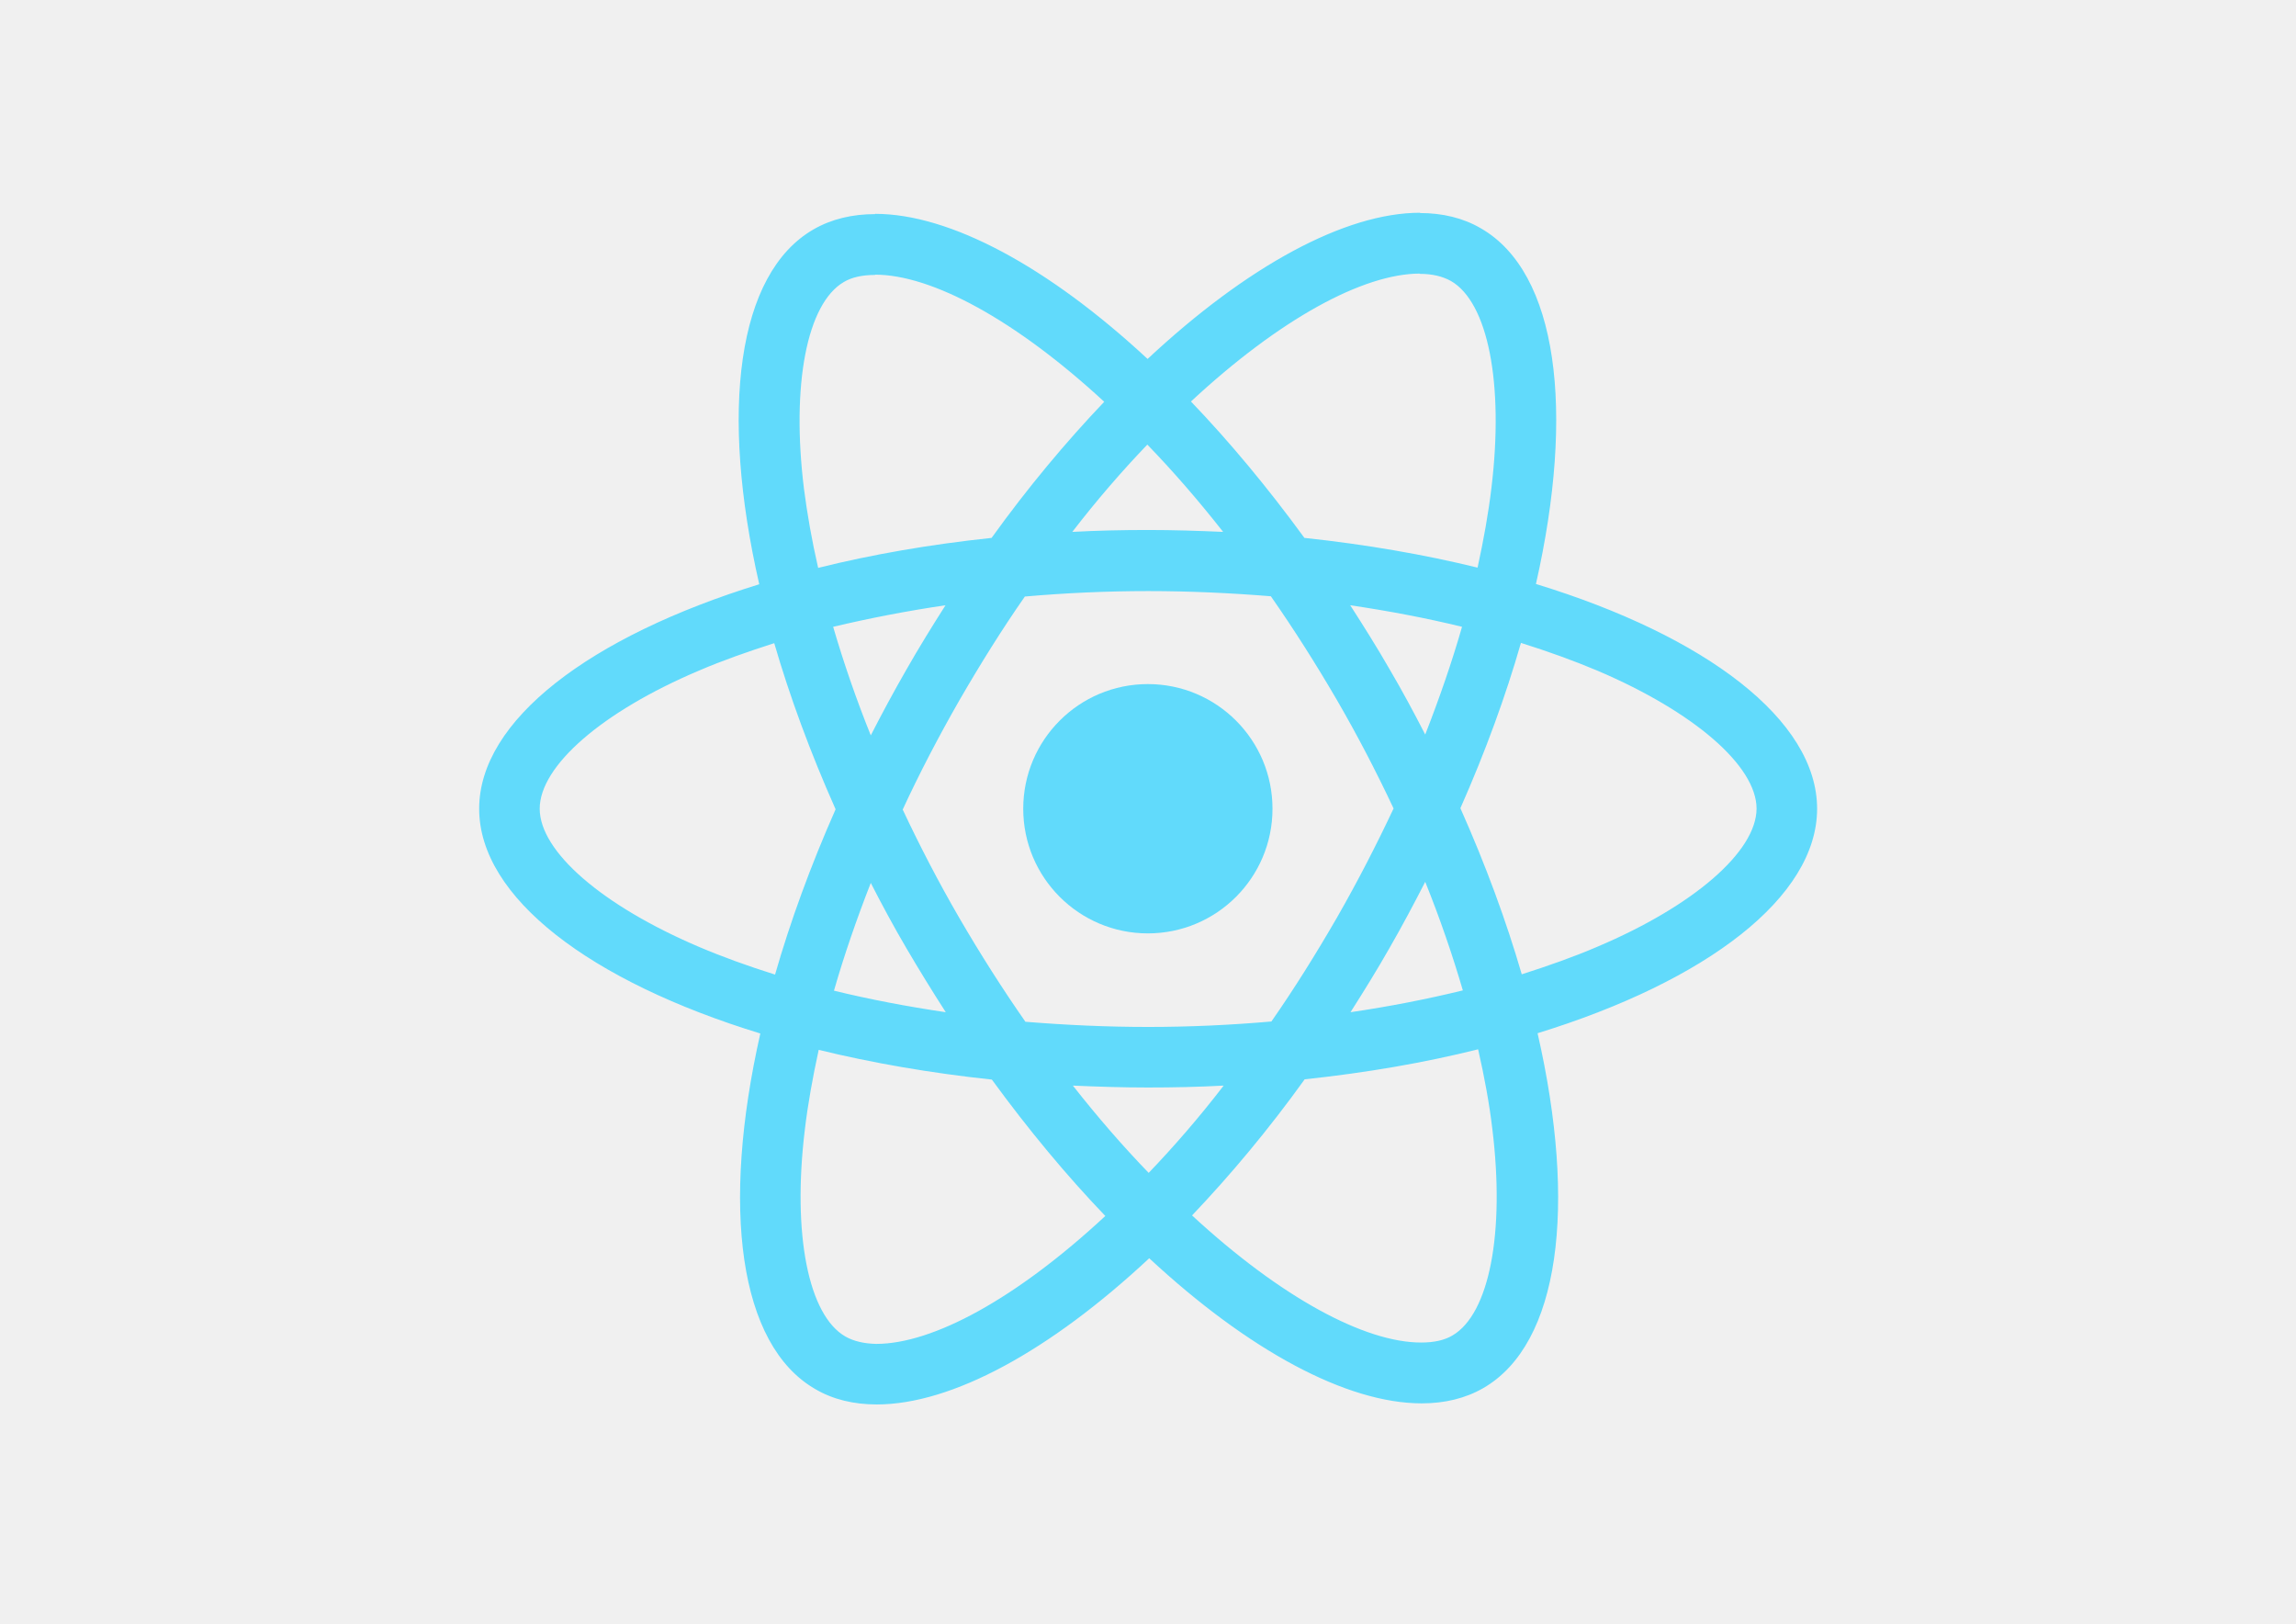
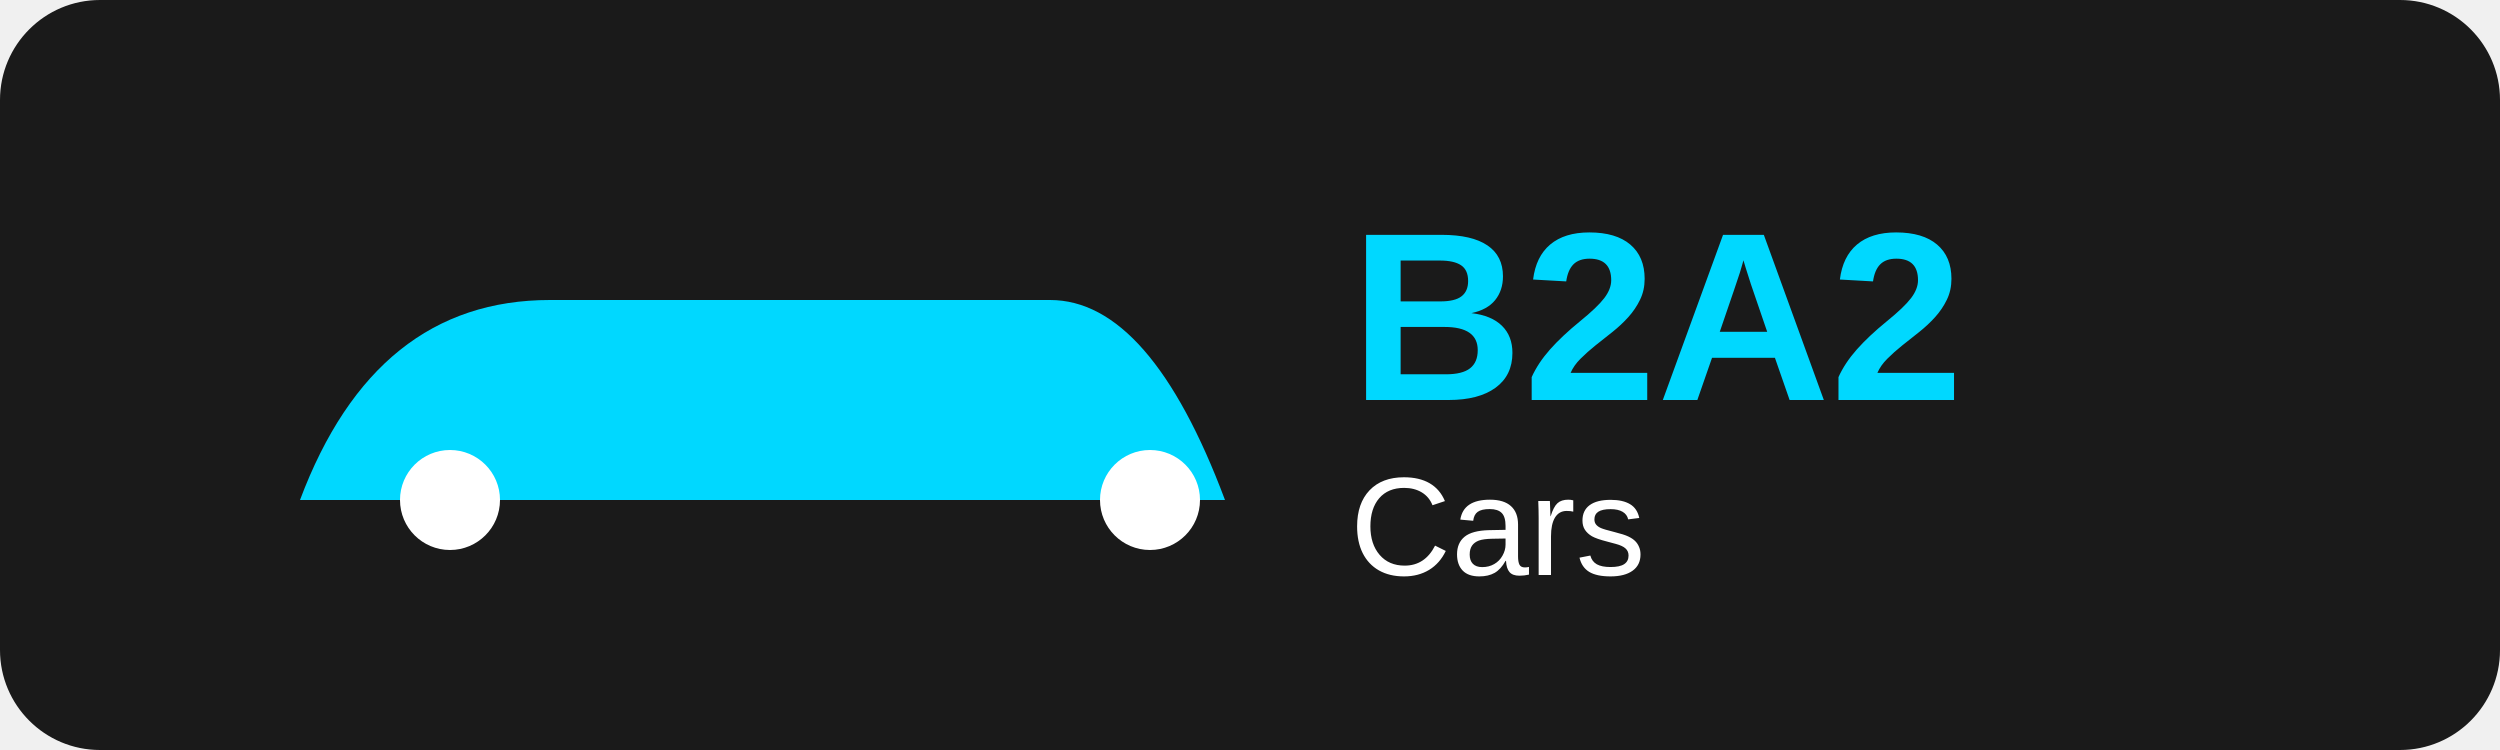
- <svg xmlns="http://www.w3.org/2000/svg" viewBox="0 0 841.9 595.3">
-   <g fill="#61DAFB">
-     <path d="M666.3 296.5c0-32.5-40.7-63.3-103.1-82.4 14.4-63.6 8-114.2-20.2-130.4-6.5-3.8-14.1-5.6-22.4-5.6v22.3c4.6 0 8.3.9 11.4 2.6 13.6 7.8 19.5 37.5 14.9 75.7-1.1 9.4-2.9 19.3-5.1 29.4-19.6-4.8-41-8.5-63.5-10.9-13.5-18.5-27.5-35.3-41.6-50 32.6-30.3 63.2-46.9 84-46.9V78c-27.5 0-63.5 19.6-99.9 53.6-36.4-33.8-72.4-53.2-99.9-53.2v22.3c20.7 0 51.4 16.5 84 46.6-14 14.7-28 31.4-41.3 49.9-22.6 2.4-44 6.1-63.6 11-2.3-10-4-19.7-5.2-29-4.7-38.2 1.1-67.9 14.6-75.8 3-1.8 6.9-2.6 11.5-2.6V78.5c-8.4 0-16 1.8-22.6 5.6-28.1 16.2-34.4 66.7-19.9 130.1-62.2 19.2-102.7 49.9-102.7 82.3 0 32.5 40.7 63.3 103.1 82.4-14.4 63.6-8 114.2 20.2 130.4 6.5 3.8 14.1 5.6 22.5 5.6 27.5 0 63.5-19.6 99.9-53.6 36.4 33.8 72.4 53.2 99.9 53.2 8.4 0 16-1.8 22.6-5.6 28.1-16.2 34.4-66.7 19.9-130.1 62-19.1 102.5-49.9 102.5-82.3zm-130.2-66.7c-3.7 12.9-8.3 26.2-13.5 39.5-4.1-8-8.4-16-13.1-24-4.6-8-9.5-15.8-14.4-23.4 14.2 2.1 27.9 4.7 41 7.9zm-45.8 106.5c-7.8 13.5-15.8 26.3-24.1 38.2-14.9 1.3-30 2-45.2 2-15.1 0-30.2-.7-45-1.9-8.3-11.9-16.4-24.6-24.2-38-7.6-13.1-14.5-26.4-20.8-39.8 6.2-13.4 13.2-26.8 20.7-39.9 7.8-13.5 15.8-26.3 24.1-38.2 14.9-1.3 30-2 45.2-2 15.1 0 30.2.7 45 1.9 8.3 11.9 16.4 24.6 24.2 38 7.6 13.1 14.5 26.4 20.8 39.8-6.3 13.4-13.2 26.8-20.7 39.9zm32.3-13c5.4 13.4 10 26.8 13.8 39.8-13.1 3.2-26.9 5.9-41.2 8 4.9-7.7 9.8-15.6 14.4-23.7 4.6-8 8.9-16.1 13-24.1zM421.2 430c-9.3-9.6-18.6-20.3-27.8-32 9 .4 18.2.7 27.5.7 9.4 0 18.7-.2 27.8-.7-9 11.7-18.3 22.4-27.5 32zm-74.4-58.9c-14.2-2.1-27.9-4.7-41-7.9 3.7-12.9 8.3-26.2 13.5-39.5 4.1 8 8.4 16 13.1 24 4.7 8 9.5 15.8 14.4 23.4zM420.7 163c9.3 9.6 18.6 20.3 27.8 32-9-.4-18.2-.7-27.5-.7-9.4 0-18.7.2-27.8.7 9-11.7 18.3-22.4 27.5-32zm-74 58.9c-4.9 7.7-9.8 15.6-14.4 23.7-4.6 8-8.9 16-13 24-5.4-13.4-10-26.8-13.8-39.8 13.1-3.1 26.9-5.8 41.2-7.9zm-90.5 125.2c-35.4-15.1-58.3-34.9-58.3-50.6 0-15.7 22.9-35.6 58.3-50.6 8.6-3.7 18-7 27.7-10.1 5.7 19.6 13.2 40 22.5 60.9-9.2 20.8-16.6 41.1-22.2 60.6-9.9-3.1-19.3-6.5-28-10.2zM310 490c-13.6-7.8-19.5-37.5-14.9-75.7 1.1-9.4 2.9-19.3 5.1-29.4 19.6 4.8 41 8.5 63.5 10.9 13.5 18.5 27.5 35.3 41.6 50-32.6 30.3-63.2 46.9-84 46.9-4.5-.1-8.3-1-11.3-2.7zm237.2-76.2c4.7 38.2-1.1 67.9-14.6 75.8-3 1.8-6.9 2.6-11.5 2.6-20.7 0-51.4-16.5-84-46.6 14-14.7 28-31.4 41.3-49.9 22.6-2.4 44-6.1 63.6-11 2.3 10.1 4.1 19.8 5.2 29.1zm38.5-66.7c-8.6 3.7-18 7-27.7 10.1-5.7-19.6-13.2-40-22.5-60.9 9.2-20.8 16.6-41.1 22.2-60.6 9.9 3.1 19.3 6.5 28.1 10.2 35.4 15.1 58.3 34.9 58.3 50.6-.1 15.7-23 35.6-58.4 50.6zM320.8 78.4z" />
-     <circle cx="420.9" cy="296.5" r="45.7" />
-     <path d="M520.5 78.1z" />
-   </g>
+ <svg xmlns="http://www.w3.org/2000/svg" width="500" height="150" viewBox="0 0 500 150">
+   <rect width="500" height="150" rx="20" fill="#1a1a1a" />
+   <path d="M60 100 Q75 60 110 60 H210 Q230 60 245 100 H60 Z" fill="#00D8FF" />
+   <circle cx="90" cy="100" r="10" fill="#fff" />
+   <circle cx="230" cy="100" r="10" fill="#fff" />
+   <text x="270" y="80" font-size="48" fill="#00D8FF" font-family="Arial, sans-serif" font-weight="bold">
+     B2A2
+   </text>
+   <text x="270" y="115" font-size="28" fill="#ffffff" font-family="Arial, sans-serif">
+     Cars
+   </text>
</svg>
